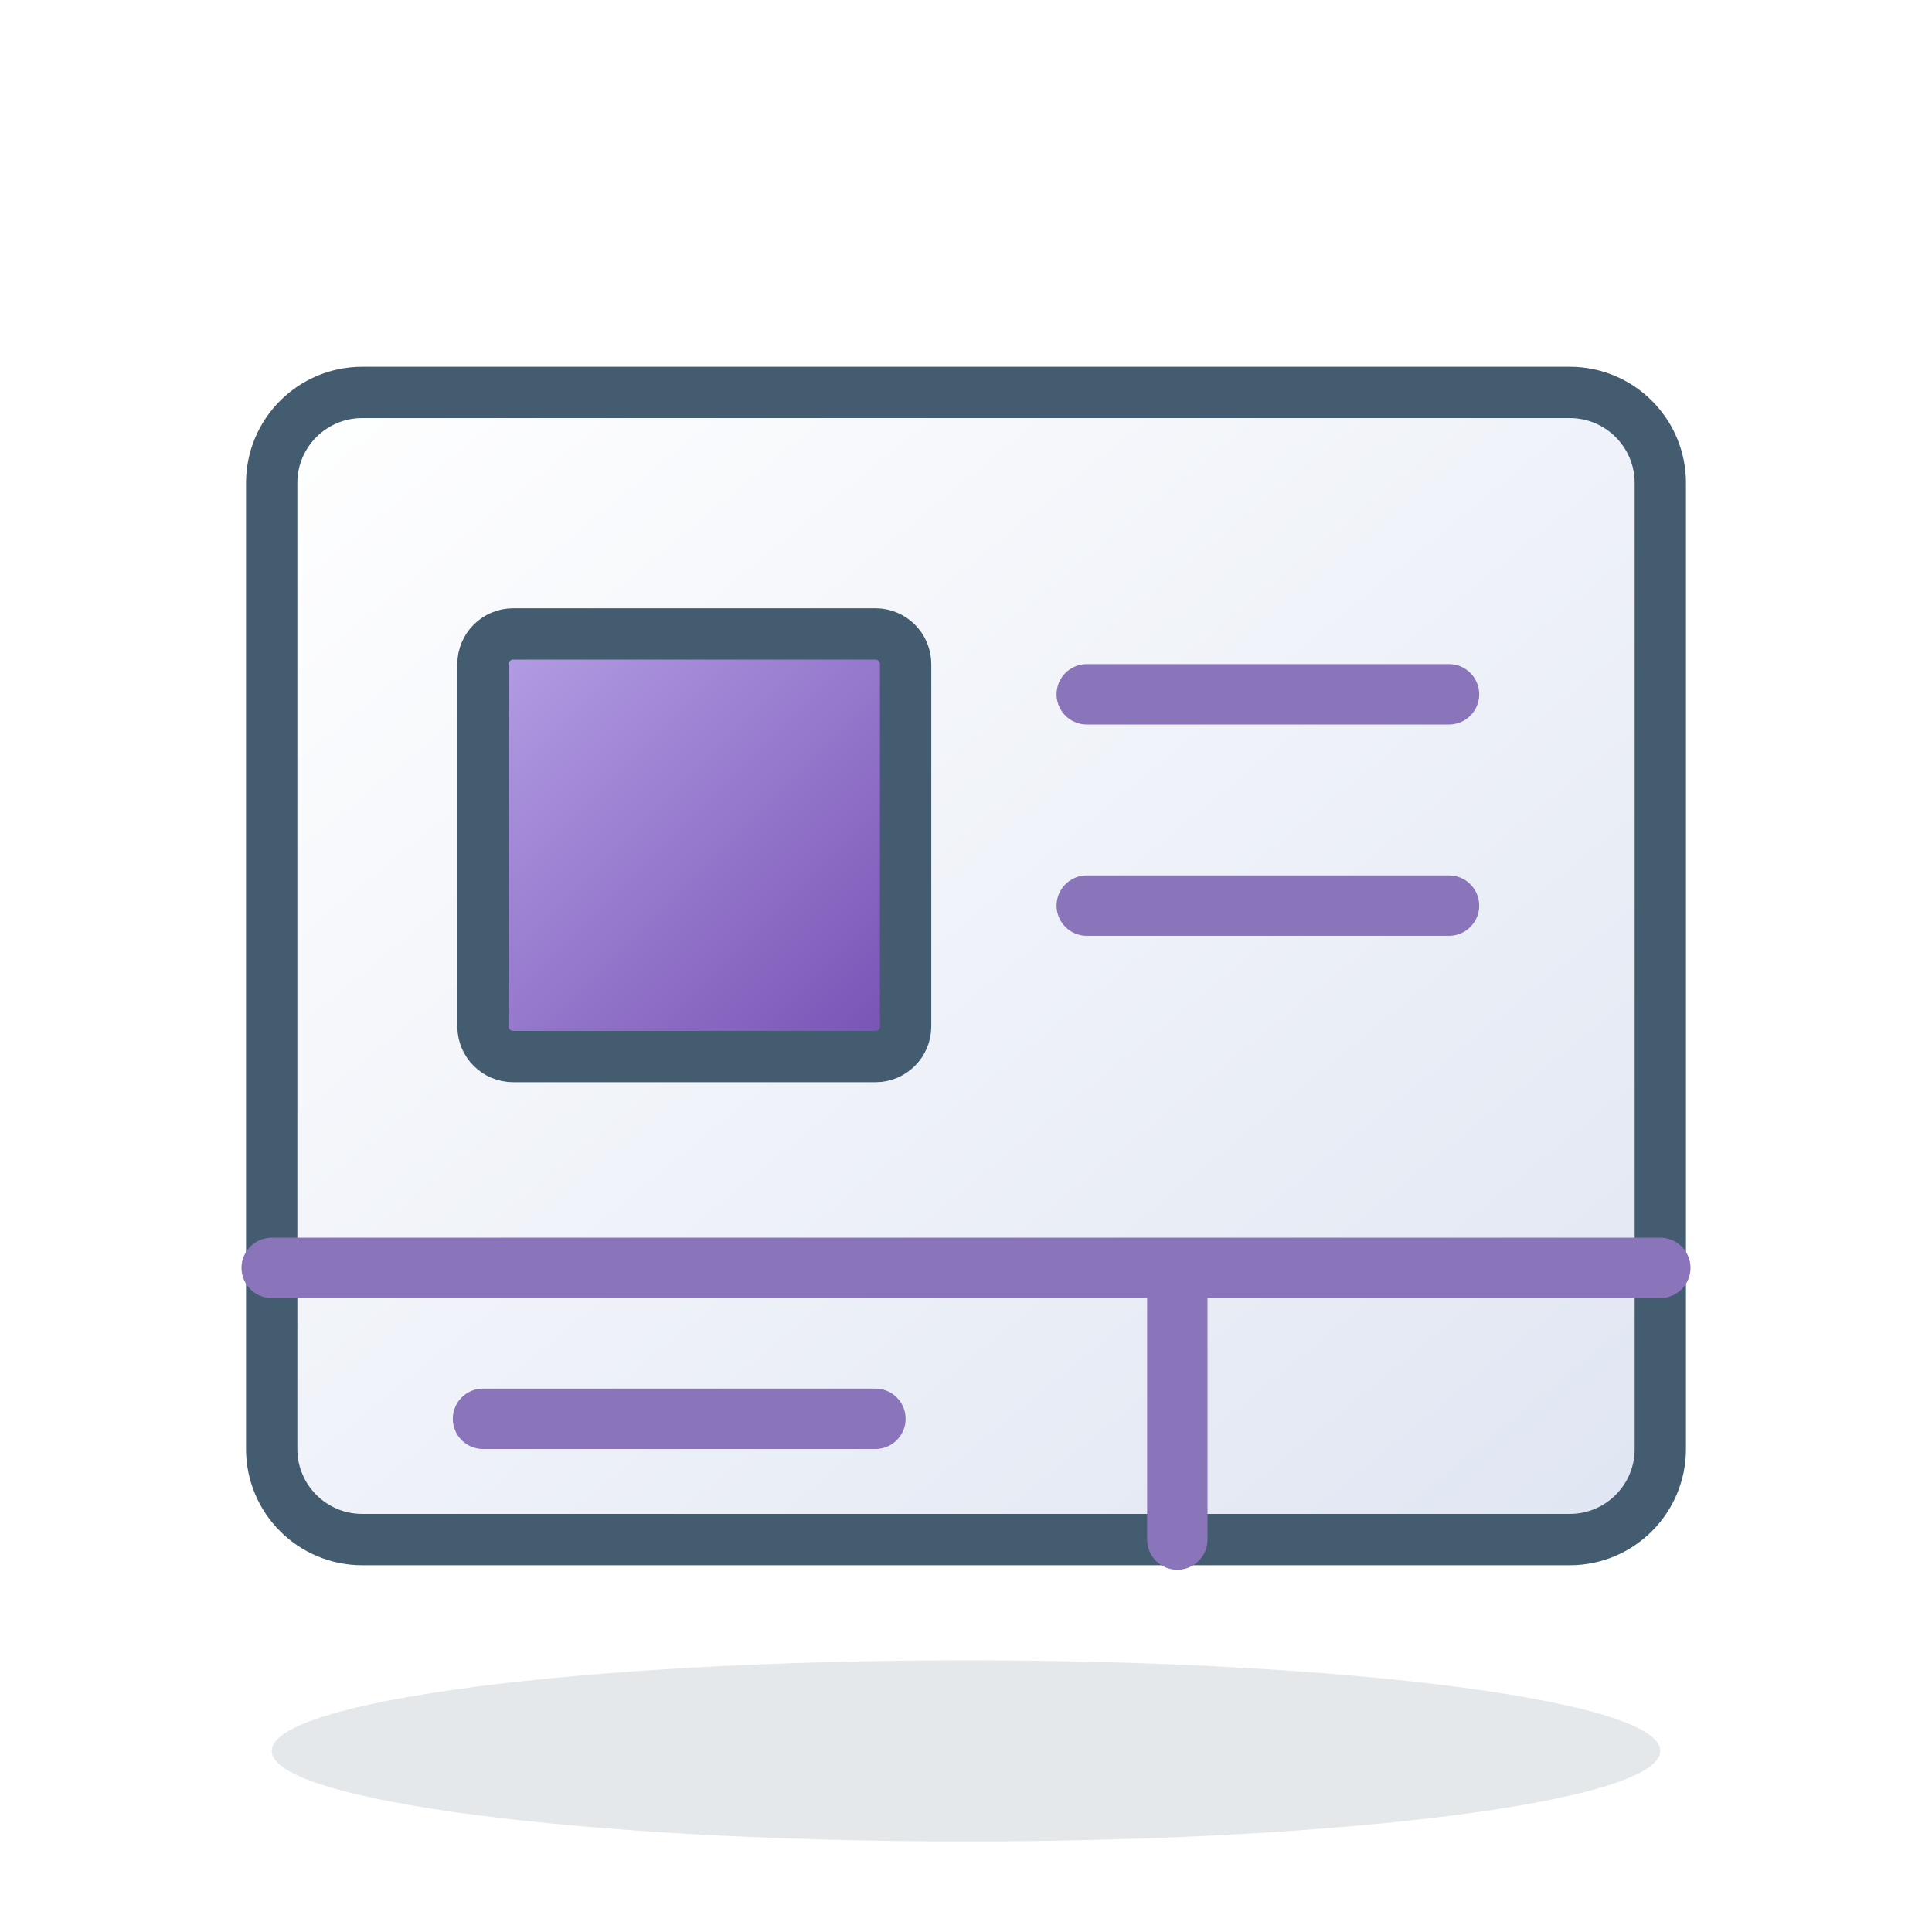
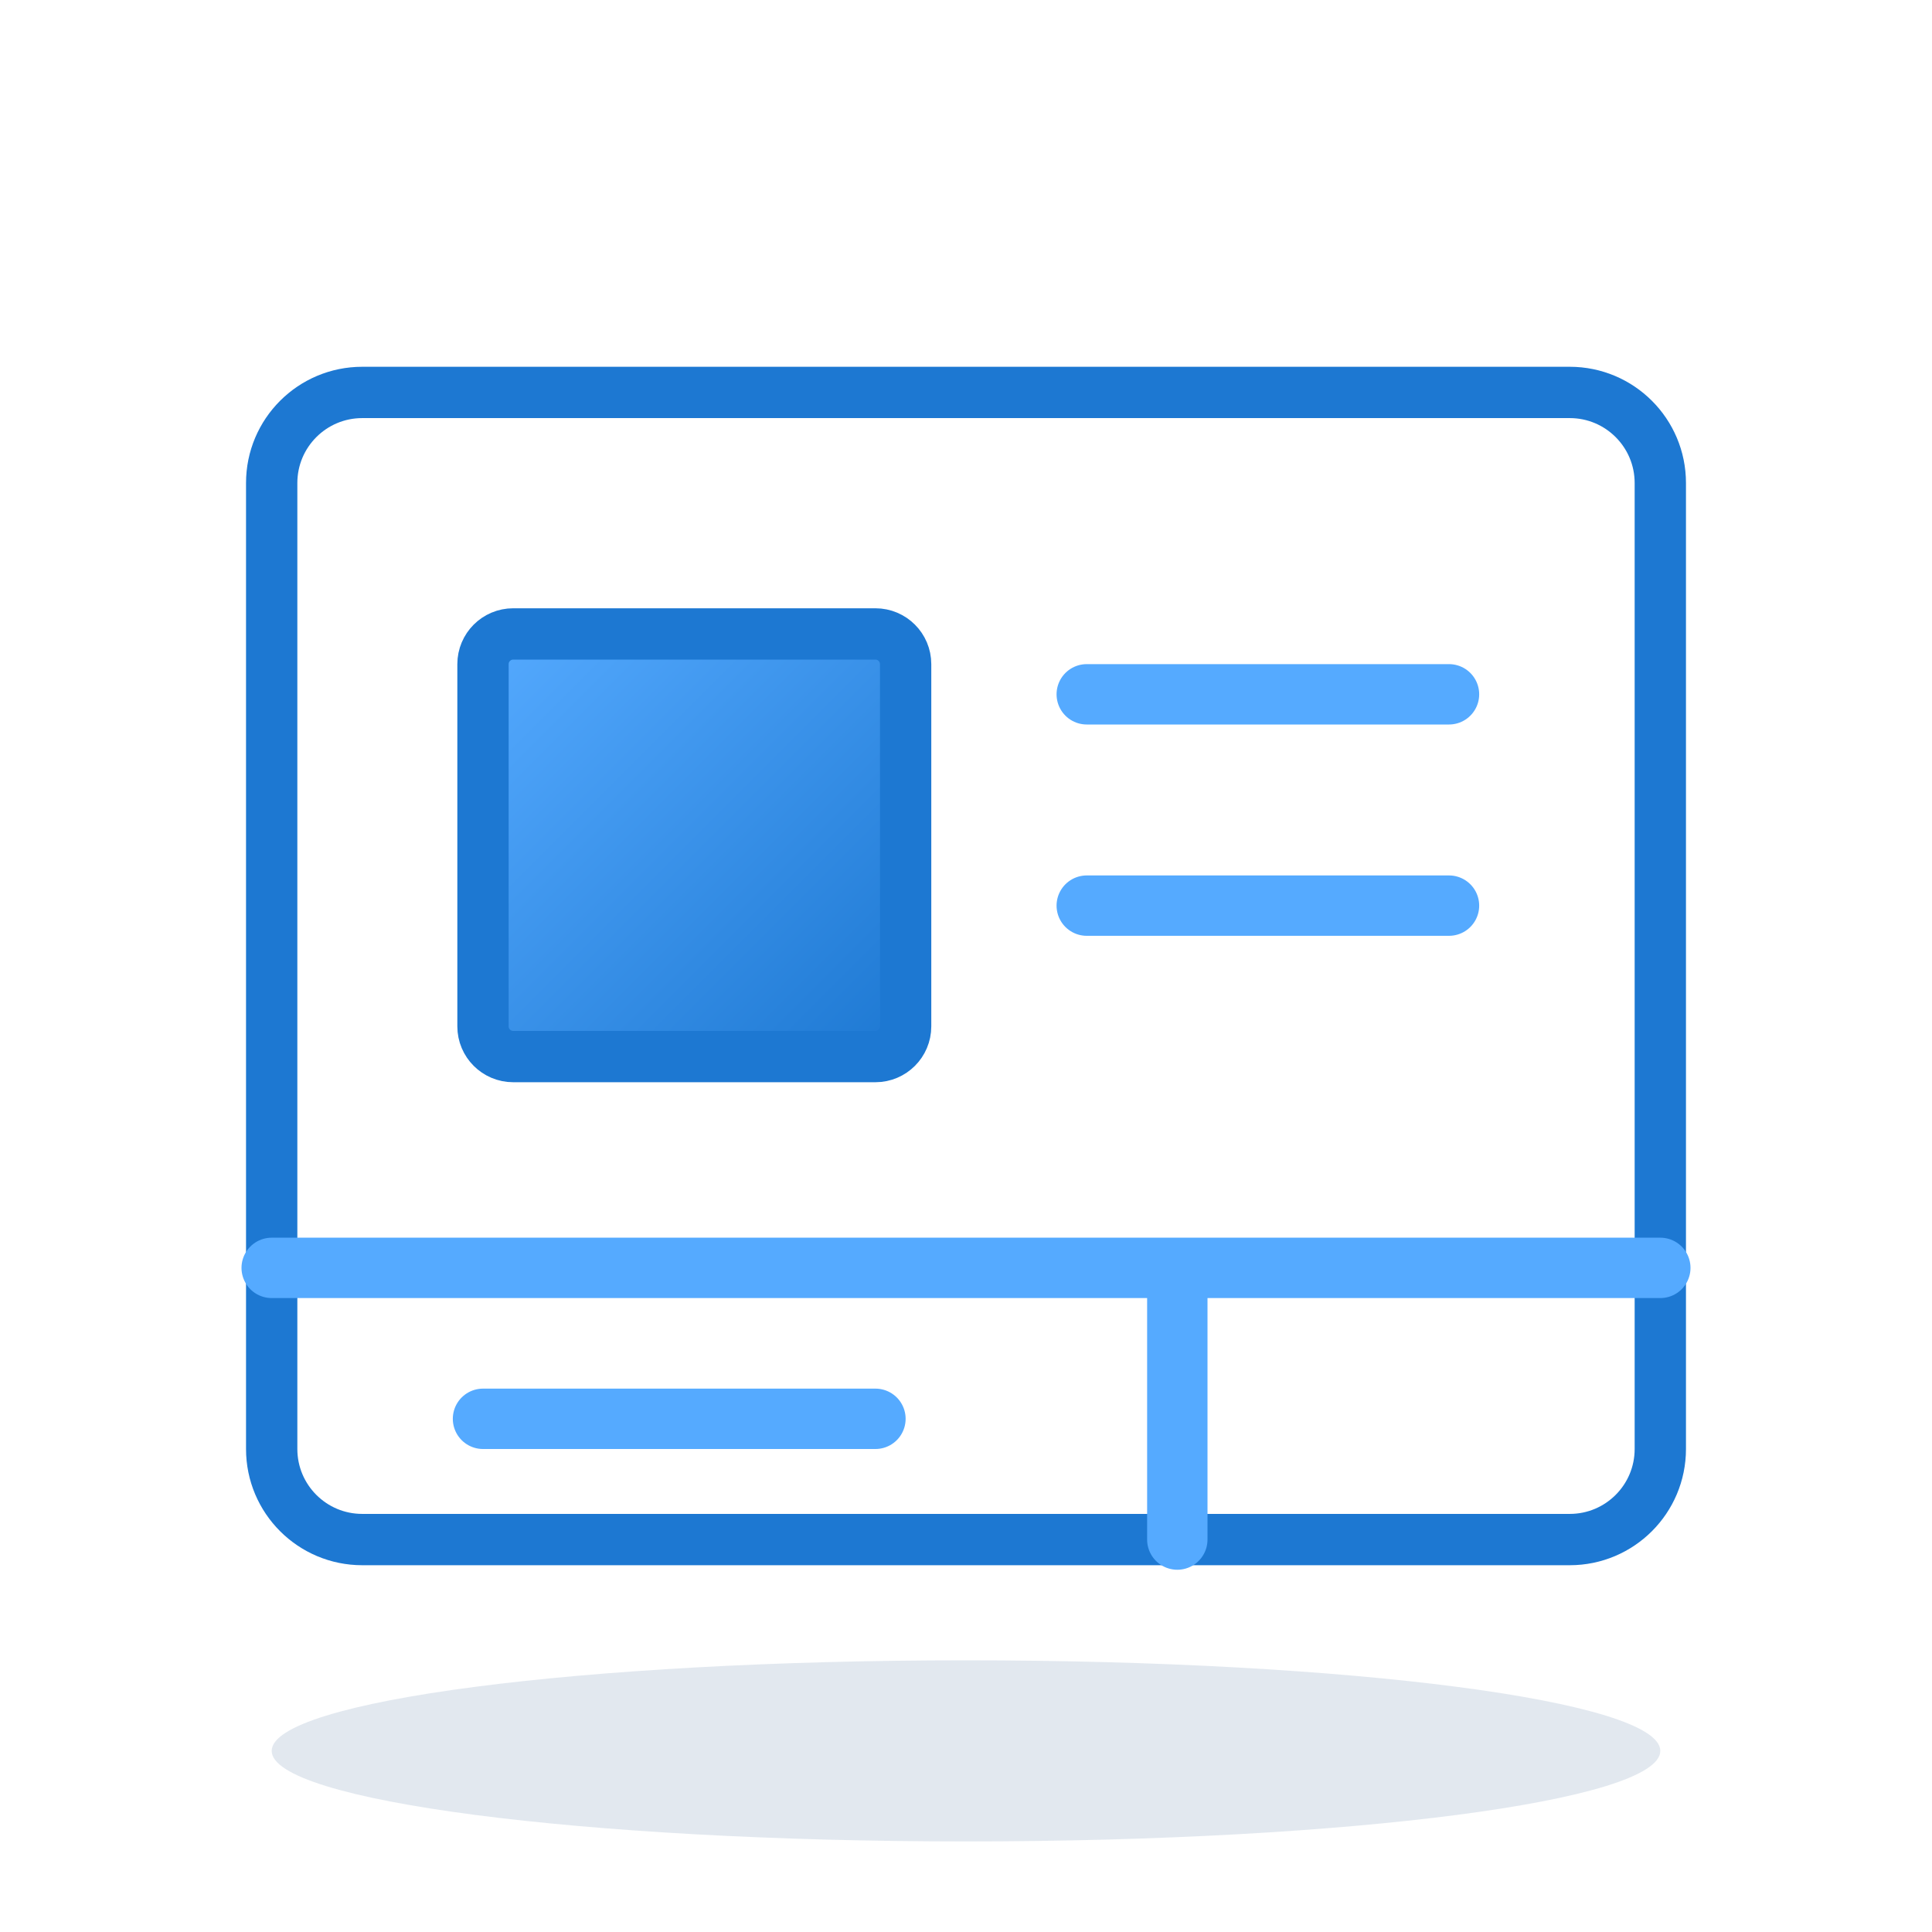
<svg xmlns="http://www.w3.org/2000/svg" width="64" height="64" viewBox="0 0 64 64">
  <defs>
    <linearGradient id="wood" x1="0" y1="0" x2="1" y2="1">
-       <stop stop-color="#EDC080" />
-       <stop offset="1" stop-color="#BC7F3D" />
+       <stop stop-color="#A8D8FF" />
+       <stop offset="1" stop-color="#55AAFF" />
    </linearGradient>
    <linearGradient id="top" x1="0" y1="0" x2="1" y2="1">
-       <stop stop-color="#FFE0A0" />
-       <stop offset="1" stop-color="#D9A15A" />
+       <stop stop-color="#FFFFFF" />
+       <stop offset="1" stop-color="#55AAFF" />
    </linearGradient>
    <linearGradient id="side" x1="0" y1="0" x2="1" y2="1">
-       <stop stop-color="#B97F3C" />
-       <stop offset="1" stop-color="#795028" />
+       <stop stop-color="#55AAFF" />
+       <stop offset="1" stop-color="#1D78D2" />
    </linearGradient>
    <linearGradient id="metal" x1="0" y1="0" x2="1" y2="1">
-       <stop stop-color="#E9F1F7" />
-       <stop offset="1" stop-color="#8B9EAD" />
+       <stop stop-color="#FFFFFF" />
+       <stop offset="1" stop-color="#55AAFF" />
    </linearGradient>
    <linearGradient id="blue" x1="0" y1="0" x2="1" y2="1">
-       <stop stop-color="#40BBF2" />
-       <stop offset="1" stop-color="#1555A4" />
+       <stop stop-color="#55AAFF" />
+       <stop offset="1" stop-color="#1D78D2" />
    </linearGradient>
    <linearGradient id="teal" x1="0" y1="0" x2="1" y2="1">
-       <stop stop-color="#59D2CE" />
-       <stop offset="1" stop-color="#178B99" />
+       <stop stop-color="#A8D8FF" />
+       <stop offset="1" stop-color="#55AAFF" />
    </linearGradient>
    <linearGradient id="purple" x1="0" y1="0" x2="1" y2="1">
-       <stop stop-color="#B5A0E6" />
-       <stop offset="1" stop-color="#7650B3" />
+       <stop stop-color="#55AAFF" />
+       <stop offset="1" stop-color="#1D78D2" />
    </linearGradient>
    <linearGradient id="paper" x1="0" y1="0" x2="1" y2="1">
      <stop stop-color="#FFFFFF" />
-       <stop offset="1" stop-color="#DFE5F2" />
+       <stop offset="1" stop-color="#FFFFFF" />
    </linearGradient>
  </defs>
-   <ellipse cx="32" cy="58" rx="23" ry="3" fill="#20384B" opacity=".12" />
-   <g stroke="#435C70" stroke-width="1.7" stroke-linecap="round" stroke-linejoin="round">
+   <ellipse cx="32" cy="58" rx="23" ry="3" fill="#0A3D7A" opacity=".12" />
+   <g stroke="#1D78D2" stroke-width="1.7" stroke-linecap="round" stroke-linejoin="round">
    <rect x="9" y="13" width="46" height="38" rx="3" fill="url(#paper)" />
-     <path d="M9 42H55M39 42V51" fill="none" stroke="#8A74BA" stroke-width="2" />
+     <path d="M9 42H55M39 42V51" fill="none" stroke="#55AAFF" stroke-width="2" />
    <rect x="16" y="21" width="14" height="14" rx="1" fill="url(#purple)" />
-     <path d="M36 23H48M36 30H48M16 47H29" fill="none" stroke="#8A74BA" stroke-width="2" />
+     <path d="M36 23H48M36 30H48M16 47H29" fill="none" stroke="#55AAFF" stroke-width="2" />
  </g>
</svg>
